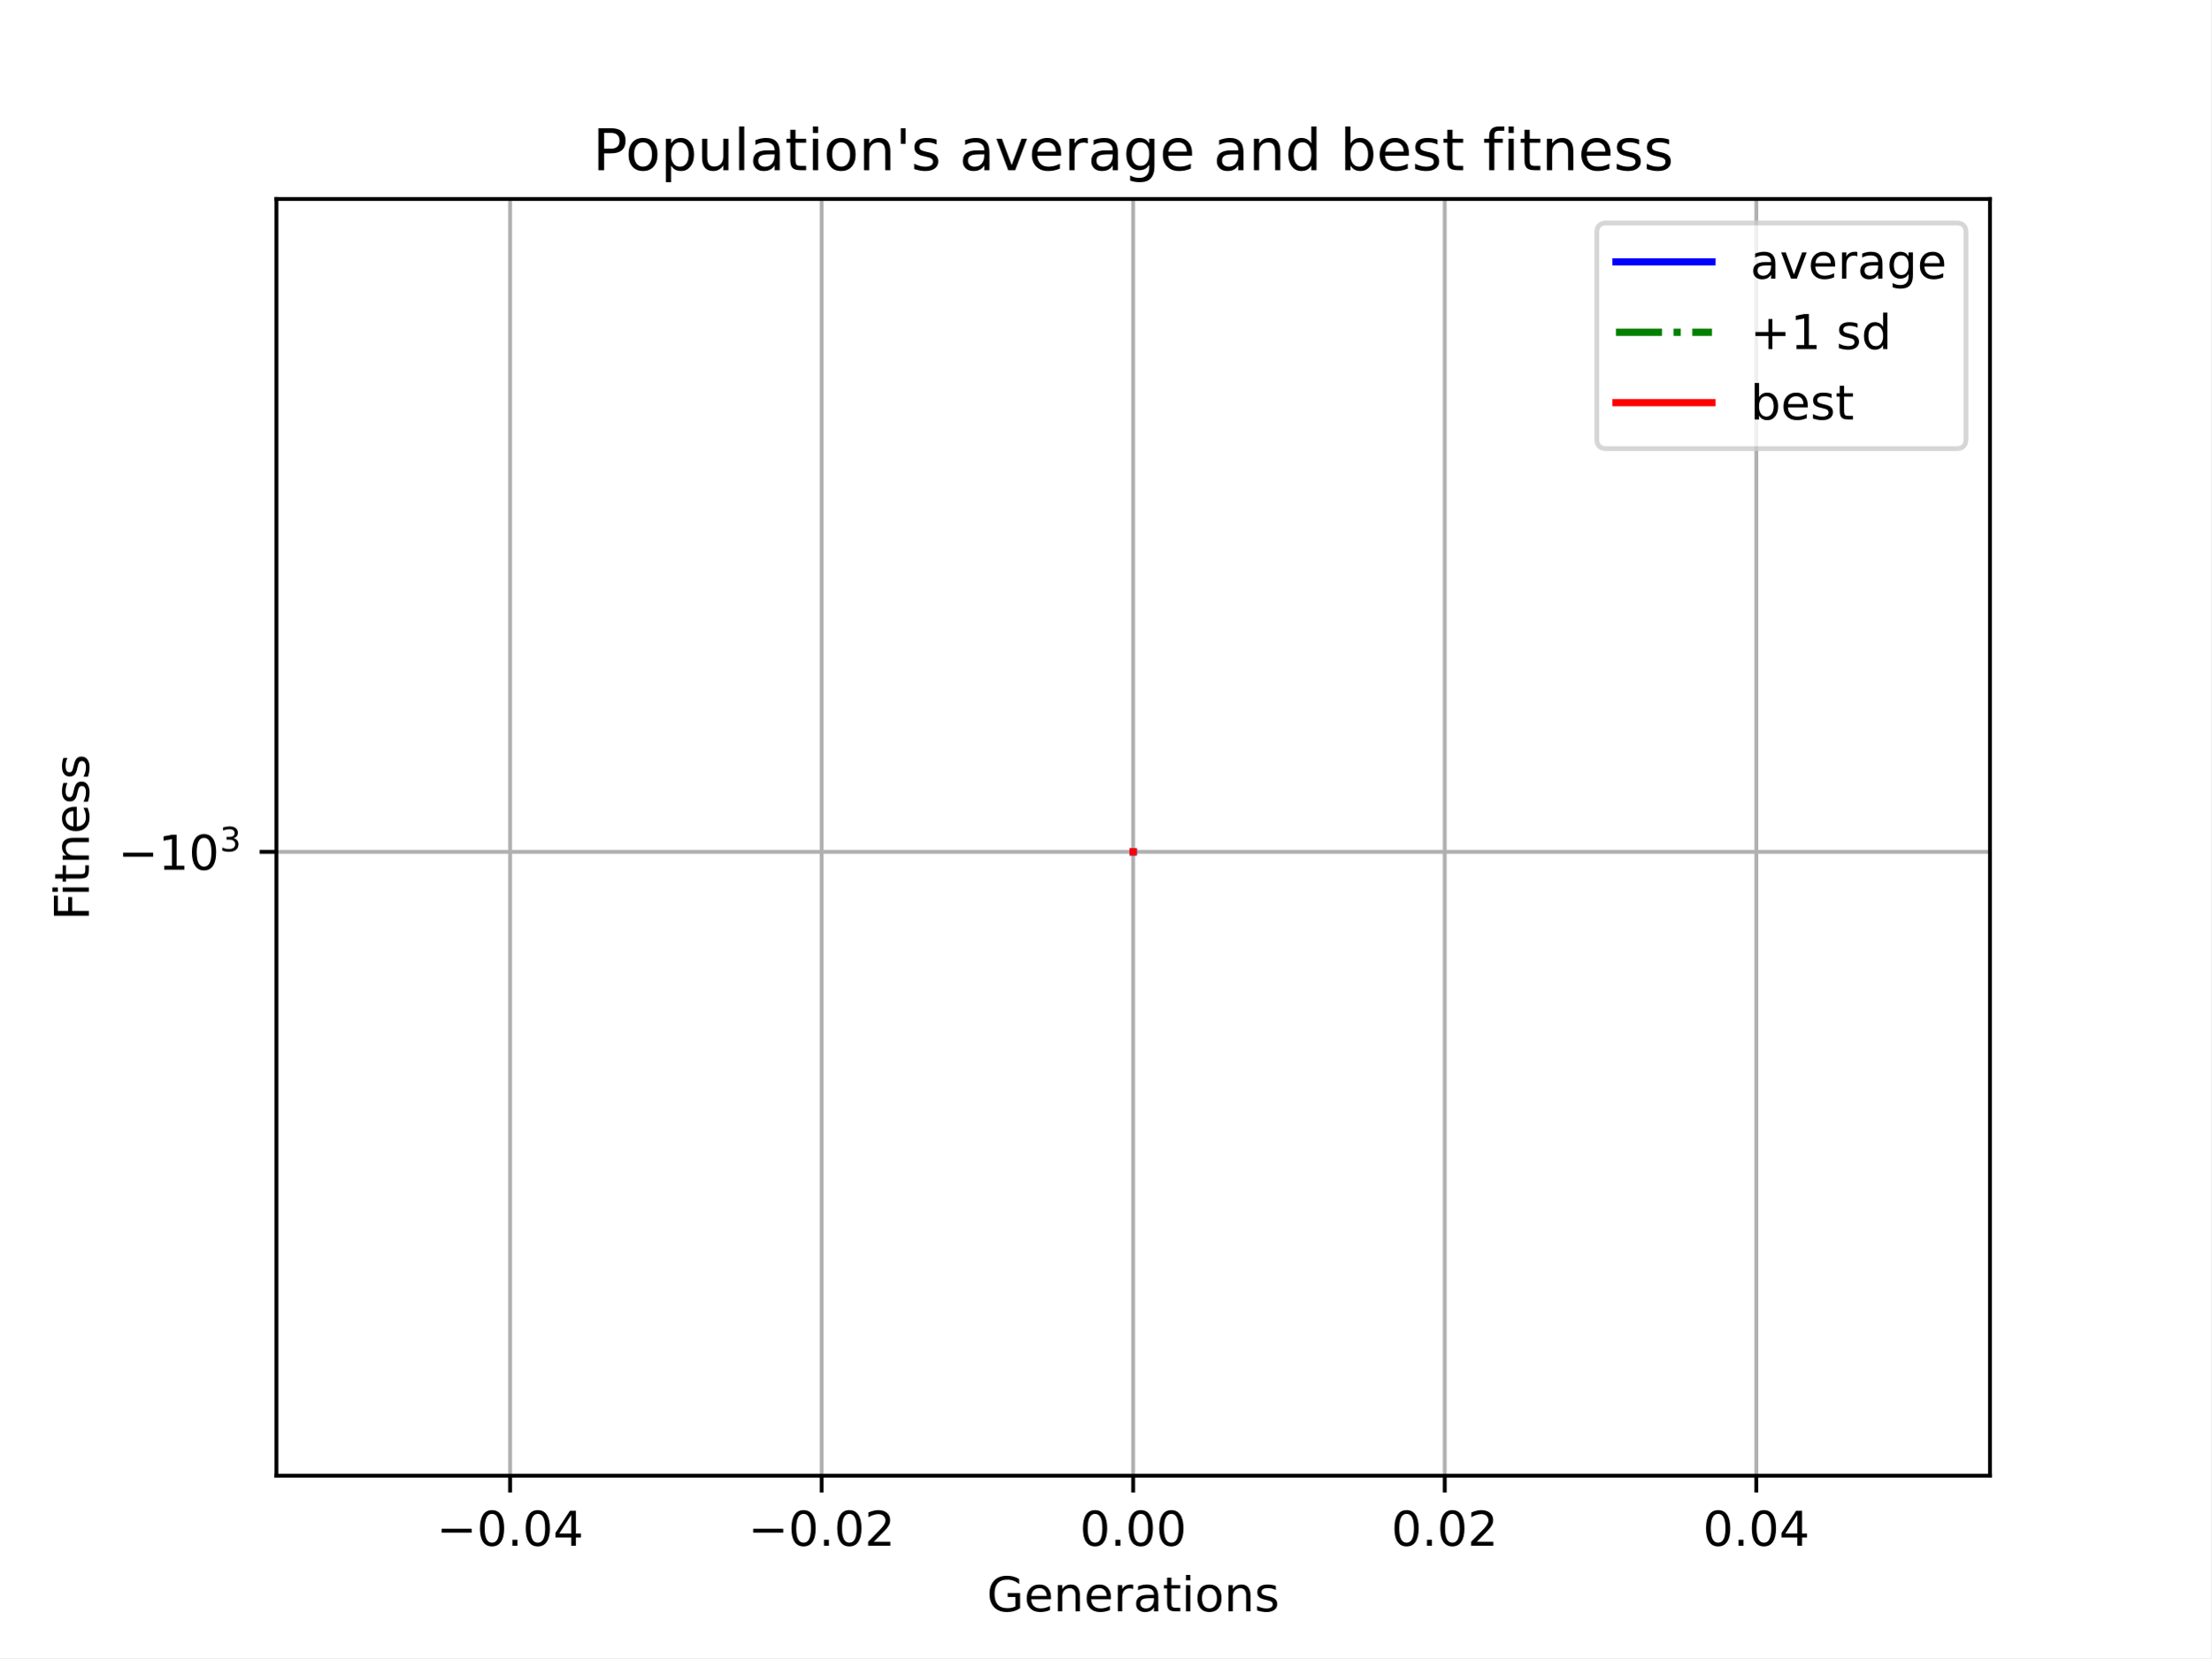
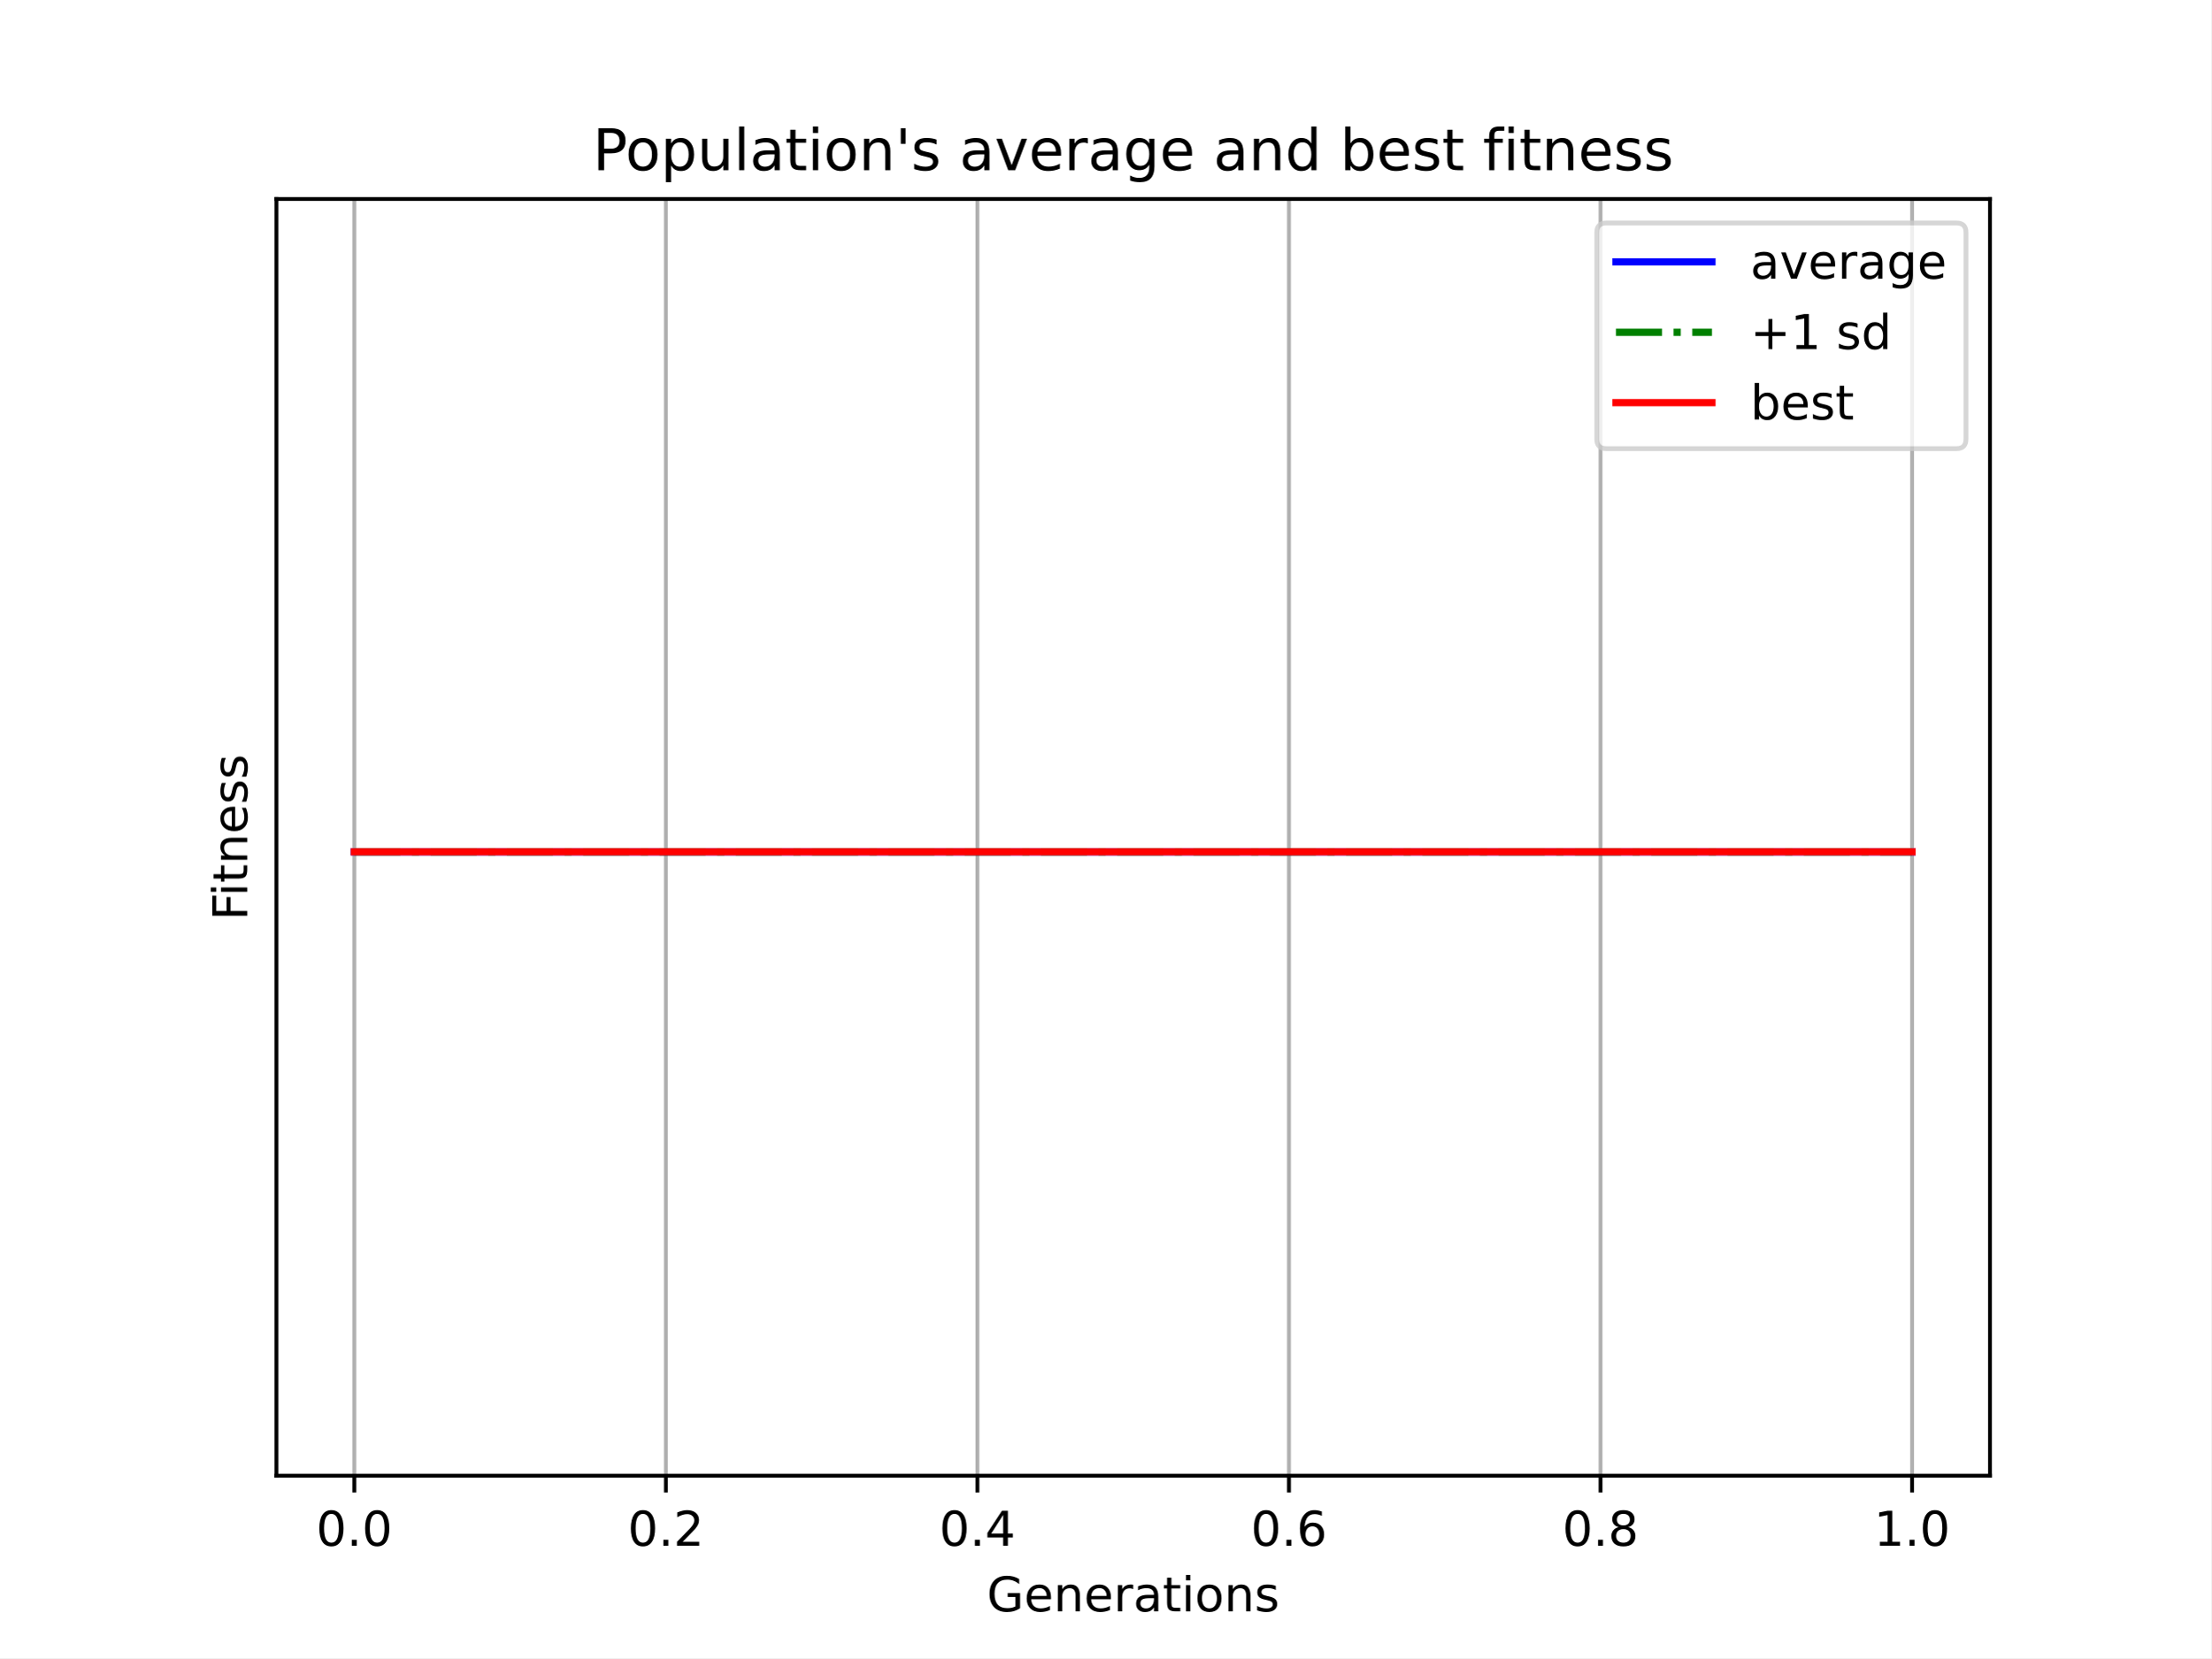
<svg xmlns="http://www.w3.org/2000/svg" xmlns:xlink="http://www.w3.org/1999/xlink" width="460.8pt" height="345.6pt" viewBox="0 0 460.8 345.6" version="1.1">
  <defs>
    <style type="text/css">*{stroke-linejoin: round; stroke-linecap: butt}</style>
  </defs>
  <g id="figure_1">
    <g id="patch_1">
      <path d="M 0 345.6  L 460.8 345.6  L 460.8 0  L 0 0  z " style="fill: #ffffff" />
    </g>
    <g id="axes_1">
      <g id="patch_2">
        <path d="M 57.6 307.584  L 414.72 307.584  L 414.72 41.472  L 57.6 41.472  z " style="fill: #ffffff" />
      </g>
      <g id="matplotlib.axis_1">
        <g id="xtick_1">
          <g id="line2d_1">
-             <path d="M 106.298 307.584  L 106.298 41.472  " clip-path="url(#p2e8447ceab)" style="fill: none; stroke: #b0b0b0; stroke-width: 0.8; stroke-linecap: square" />
+             <path d="M 73.833 307.584  L 73.833 41.472  " clip-path="url(#p99191b5c07)" style="fill: none; stroke: #b0b0b0; stroke-width: 0.8; stroke-linecap: square" />
          </g>
          <g id="line2d_2">
            <defs>
-               <path id="mfb744b1538" d="M 0 0  L 0 3.5  " style="stroke: #000000; stroke-width: 0.8" />
+               <path id="m44d2dc07d2" d="M 0 0  L 0 3.5  " style="stroke: #000000; stroke-width: 0.8" />
            </defs>
            <g>
-               <use xlink:href="#mfb744b1538" x="106.298" y="307.584" style="stroke: #000000; stroke-width: 0.8" />
+               <use xlink:href="#m44d2dc07d2" x="73.833" y="307.584" style="stroke: #000000; stroke-width: 0.8" />
            </g>
          </g>
          <g id="text_1">
-             <g transform="translate(90.97553 322.1824)scale(0.1 -0.1)">
-               <defs>
-                 <path id="DejaVuSans-2212" d="M 678 2272  L 4684 2272  L 4684 1741  L 678 1741  L 678 2272  z " transform="scale(0.015625)" />
+             <g transform="translate(65.88116 322.1824)scale(0.1 -0.1)">
+               <defs>
                <path id="DejaVuSans-30" d="M 2034 4250  Q 1547 4250 1301 3770  Q 1056 3291 1056 2328  Q 1056 1369 1301 889  Q 1547 409 2034 409  Q 2525 409 2770 889  Q 3016 1369 3016 2328  Q 3016 3291 2770 3770  Q 2525 4250 2034 4250  z M 2034 4750  Q 2819 4750 3233 4129  Q 3647 3509 3647 2328  Q 3647 1150 3233 529  Q 2819 -91 2034 -91  Q 1250 -91 836 529  Q 422 1150 422 2328  Q 422 3509 836 4129  Q 1250 4750 2034 4750  z " transform="scale(0.015625)" />
                <path id="DejaVuSans-2e" d="M 684 794  L 1344 794  L 1344 0  L 684 0  L 684 794  z " transform="scale(0.015625)" />
-                 <path id="DejaVuSans-34" d="M 2419 4116  L 825 1625  L 2419 1625  L 2419 4116  z M 2253 4666  L 3047 4666  L 3047 1625  L 3713 1625  L 3713 1100  L 3047 1100  L 3047 0  L 2419 0  L 2419 1100  L 313 1100  L 313 1709  L 2253 4666  z " transform="scale(0.015625)" />
-               </defs>
-               <use xlink:href="#DejaVuSans-2212" />
-               <use xlink:href="#DejaVuSans-30" x="83.789" />
-               <use xlink:href="#DejaVuSans-2e" x="147.412" />
-               <use xlink:href="#DejaVuSans-30" x="179.199" />
-               <use xlink:href="#DejaVuSans-34" x="242.822" />
+               </defs>
+               <use xlink:href="#DejaVuSans-30" />
+               <use xlink:href="#DejaVuSans-2e" x="63.623" />
+               <use xlink:href="#DejaVuSans-30" x="95.41" />
            </g>
          </g>
        </g>
        <g id="xtick_2">
          <g id="line2d_3">
-             <path d="M 171.229 307.584  L 171.229 41.472  " clip-path="url(#p2e8447ceab)" style="fill: none; stroke: #b0b0b0; stroke-width: 0.8; stroke-linecap: square" />
+             <path d="M 138.764 307.584  L 138.764 41.472  " clip-path="url(#p99191b5c07)" style="fill: none; stroke: #b0b0b0; stroke-width: 0.8; stroke-linecap: square" />
          </g>
          <g id="line2d_4">
            <g>
-               <use xlink:href="#mfb744b1538" x="171.229" y="307.584" style="stroke: #000000; stroke-width: 0.8" />
+               <use xlink:href="#m44d2dc07d2" x="138.764" y="307.584" style="stroke: #000000; stroke-width: 0.8" />
            </g>
          </g>
          <g id="text_2">
-             <g transform="translate(155.9064 322.1824)scale(0.1 -0.1)">
+             <g transform="translate(130.8121 322.1824)scale(0.1 -0.1)">
              <defs>
                <path id="DejaVuSans-32" d="M 1228 531  L 3431 531  L 3431 0  L 469 0  L 469 531  Q 828 903 1448 1529  Q 2069 2156 2228 2338  Q 2531 2678 2651 2914  Q 2772 3150 2772 3378  Q 2772 3750 2511 3984  Q 2250 4219 1831 4219  Q 1534 4219 1204 4116  Q 875 4013 500 3803  L 500 4441  Q 881 4594 1212 4672  Q 1544 4750 1819 4750  Q 2544 4750 2975 4387  Q 3406 4025 3406 3419  Q 3406 3131 3298 2873  Q 3191 2616 2906 2266  Q 2828 2175 2409 1742  Q 1991 1309 1228 531  z " transform="scale(0.015625)" />
              </defs>
-               <use xlink:href="#DejaVuSans-2212" />
-               <use xlink:href="#DejaVuSans-30" x="83.789" />
-               <use xlink:href="#DejaVuSans-2e" x="147.412" />
-               <use xlink:href="#DejaVuSans-30" x="179.199" />
-               <use xlink:href="#DejaVuSans-32" x="242.822" />
+               <use xlink:href="#DejaVuSans-30" />
+               <use xlink:href="#DejaVuSans-2e" x="63.623" />
+               <use xlink:href="#DejaVuSans-32" x="95.41" />
            </g>
          </g>
        </g>
        <g id="xtick_3">
          <g id="line2d_5">
-             <path d="M 236.16 307.584  L 236.16 41.472  " clip-path="url(#p2e8447ceab)" style="fill: none; stroke: #b0b0b0; stroke-width: 0.8; stroke-linecap: square" />
+             <path d="M 203.695 307.584  L 203.695 41.472  " clip-path="url(#p99191b5c07)" style="fill: none; stroke: #b0b0b0; stroke-width: 0.8; stroke-linecap: square" />
          </g>
          <g id="line2d_6">
            <g>
-               <use xlink:href="#mfb744b1538" x="236.16" y="307.584" style="stroke: #000000; stroke-width: 0.8" />
+               <use xlink:href="#m44d2dc07d2" x="203.695" y="307.584" style="stroke: #000000; stroke-width: 0.8" />
            </g>
          </g>
          <g id="text_3">
-             <g transform="translate(225.0272 322.1824)scale(0.1 -0.1)">
-               <use xlink:href="#DejaVuSans-30" />
-               <use xlink:href="#DejaVuSans-2e" x="63.623" />
-               <use xlink:href="#DejaVuSans-30" x="95.41" />
-               <use xlink:href="#DejaVuSans-30" x="159.033" />
+             <g transform="translate(195.743 322.1824)scale(0.1 -0.1)">
+               <defs>
+                 <path id="DejaVuSans-34" d="M 2419 4116  L 825 1625  L 2419 1625  L 2419 4116  z M 2253 4666  L 3047 4666  L 3047 1625  L 3713 1625  L 3713 1100  L 3047 1100  L 3047 0  L 2419 0  L 2419 1100  L 313 1100  L 313 1709  L 2253 4666  z " transform="scale(0.015625)" />
+               </defs>
+               <use xlink:href="#DejaVuSans-30" />
+               <use xlink:href="#DejaVuSans-2e" x="63.623" />
+               <use xlink:href="#DejaVuSans-34" x="95.41" />
            </g>
          </g>
        </g>
        <g id="xtick_4">
          <g id="line2d_7">
-             <path d="M 301.091 307.584  L 301.091 41.472  " clip-path="url(#p2e8447ceab)" style="fill: none; stroke: #b0b0b0; stroke-width: 0.8; stroke-linecap: square" />
+             <path d="M 268.625 307.584  L 268.625 41.472  " clip-path="url(#p99191b5c07)" style="fill: none; stroke: #b0b0b0; stroke-width: 0.8; stroke-linecap: square" />
          </g>
          <g id="line2d_8">
            <g>
-               <use xlink:href="#mfb744b1538" x="301.091" y="307.584" style="stroke: #000000; stroke-width: 0.8" />
+               <use xlink:href="#m44d2dc07d2" x="268.625" y="307.584" style="stroke: #000000; stroke-width: 0.8" />
            </g>
          </g>
          <g id="text_4">
-             <g transform="translate(289.9581 322.1824)scale(0.1 -0.1)">
-               <use xlink:href="#DejaVuSans-30" />
-               <use xlink:href="#DejaVuSans-2e" x="63.623" />
-               <use xlink:href="#DejaVuSans-30" x="95.41" />
-               <use xlink:href="#DejaVuSans-32" x="159.033" />
+             <g transform="translate(260.6739 322.1824)scale(0.1 -0.1)">
+               <defs>
+                 <path id="DejaVuSans-36" d="M 2113 2584  Q 1688 2584 1439 2293  Q 1191 2003 1191 1497  Q 1191 994 1439 701  Q 1688 409 2113 409  Q 2538 409 2786 701  Q 3034 994 3034 1497  Q 3034 2003 2786 2293  Q 2538 2584 2113 2584  z M 3366 4563  L 3366 3988  Q 3128 4100 2886 4159  Q 2644 4219 2406 4219  Q 1781 4219 1451 3797  Q 1122 3375 1075 2522  Q 1259 2794 1537 2939  Q 1816 3084 2150 3084  Q 2853 3084 3261 2657  Q 3669 2231 3669 1497  Q 3669 778 3244 343  Q 2819 -91 2113 -91  Q 1303 -91 875 529  Q 447 1150 447 2328  Q 447 3434 972 4092  Q 1497 4750 2381 4750  Q 2619 4750 2861 4703  Q 3103 4656 3366 4563  z " transform="scale(0.015625)" />
+               </defs>
+               <use xlink:href="#DejaVuSans-30" />
+               <use xlink:href="#DejaVuSans-2e" x="63.623" />
+               <use xlink:href="#DejaVuSans-36" x="95.41" />
            </g>
          </g>
        </g>
        <g id="xtick_5">
          <g id="line2d_9">
-             <path d="M 366.022 307.584  L 366.022 41.472  " clip-path="url(#p2e8447ceab)" style="fill: none; stroke: #b0b0b0; stroke-width: 0.8; stroke-linecap: square" />
+             <path d="M 333.556 307.584  L 333.556 41.472  " clip-path="url(#p99191b5c07)" style="fill: none; stroke: #b0b0b0; stroke-width: 0.8; stroke-linecap: square" />
          </g>
          <g id="line2d_10">
            <g>
-               <use xlink:href="#mfb744b1538" x="366.022" y="307.584" style="stroke: #000000; stroke-width: 0.8" />
+               <use xlink:href="#m44d2dc07d2" x="333.556" y="307.584" style="stroke: #000000; stroke-width: 0.8" />
            </g>
          </g>
          <g id="text_5">
-             <g transform="translate(354.889 322.1824)scale(0.1 -0.1)">
-               <use xlink:href="#DejaVuSans-30" />
+             <g transform="translate(325.6048 322.1824)scale(0.1 -0.1)">
+               <defs>
+                 <path id="DejaVuSans-38" d="M 2034 2216  Q 1584 2216 1326 1975  Q 1069 1734 1069 1313  Q 1069 891 1326 650  Q 1584 409 2034 409  Q 2484 409 2743 651  Q 3003 894 3003 1313  Q 3003 1734 2745 1975  Q 2488 2216 2034 2216  z M 1403 2484  Q 997 2584 770 2862  Q 544 3141 544 3541  Q 544 4100 942 4425  Q 1341 4750 2034 4750  Q 2731 4750 3128 4425  Q 3525 4100 3525 3541  Q 3525 3141 3298 2862  Q 3072 2584 2669 2484  Q 3125 2378 3379 2068  Q 3634 1759 3634 1313  Q 3634 634 3220 271  Q 2806 -91 2034 -91  Q 1263 -91 848 271  Q 434 634 434 1313  Q 434 1759 690 2068  Q 947 2378 1403 2484  z M 1172 3481  Q 1172 3119 1398 2916  Q 1625 2713 2034 2713  Q 2441 2713 2670 2916  Q 2900 3119 2900 3481  Q 2900 3844 2670 4047  Q 2441 4250 2034 4250  Q 1625 4250 1398 4047  Q 1172 3844 1172 3481  z " transform="scale(0.015625)" />
+               </defs>
+               <use xlink:href="#DejaVuSans-30" />
+               <use xlink:href="#DejaVuSans-2e" x="63.623" />
+               <use xlink:href="#DejaVuSans-38" x="95.41" />
+             </g>
+           </g>
+         </g>
+         <g id="xtick_6">
+           <g id="line2d_11">
+             <path d="M 398.487 307.584  L 398.487 41.472  " clip-path="url(#p99191b5c07)" style="fill: none; stroke: #b0b0b0; stroke-width: 0.8; stroke-linecap: square" />
+           </g>
+           <g id="line2d_12">
+             <g>
+               <use xlink:href="#m44d2dc07d2" x="398.487" y="307.584" style="stroke: #000000; stroke-width: 0.8" />
+             </g>
+           </g>
+           <g id="text_6">
+             <g transform="translate(390.5357 322.1824)scale(0.1 -0.1)">
+               <defs>
+                 <path id="DejaVuSans-31" d="M 794 531  L 1825 531  L 1825 4091  L 703 3866  L 703 4441  L 1819 4666  L 2450 4666  L 2450 531  L 3481 531  L 3481 0  L 794 0  L 794 531  z " transform="scale(0.015625)" />
+               </defs>
+               <use xlink:href="#DejaVuSans-31" />
              <use xlink:href="#DejaVuSans-2e" x="63.623" />
              <use xlink:href="#DejaVuSans-30" x="95.41" />
-               <use xlink:href="#DejaVuSans-34" x="159.033" />
-             </g>
-           </g>
-         </g>
-         <g id="text_6">
+             </g>
+           </g>
+         </g>
+         <g id="text_7">
          <g transform="translate(205.6623 335.8606)scale(0.1 -0.1)">
            <defs>
              <path id="DejaVuSans-47" d="M 3809 666  L 3809 1919  L 2778 1919  L 2778 2438  L 4434 2438  L 4434 434  Q 4069 175 3628 42  Q 3188 -91 2688 -91  Q 1594 -91 976 548  Q 359 1188 359 2328  Q 359 3472 976 4111  Q 1594 4750 2688 4750  Q 3144 4750 3555 4637  Q 3966 4525 4313 4306  L 4313 3634  Q 3963 3931 3569 4081  Q 3175 4231 2741 4231  Q 1884 4231 1454 3753  Q 1025 3275 1025 2328  Q 1025 1384 1454 906  Q 1884 428 2741 428  Q 3075 428 3337 486  Q 3600 544 3809 666  z " transform="scale(0.015625)" />
              <path id="DejaVuSans-65" d="M 3597 1894  L 3597 1613  L 953 1613  Q 991 1019 1311 708  Q 1631 397 2203 397  Q 2534 397 2845 478  Q 3156 559 3463 722  L 3463 178  Q 3153 47 2828 -22  Q 2503 -91 2169 -91  Q 1331 -91 842 396  Q 353 884 353 1716  Q 353 2575 817 3079  Q 1281 3584 2069 3584  Q 2775 3584 3186 3129  Q 3597 2675 3597 1894  z M 3022 2063  Q 3016 2534 2758 2815  Q 2500 3097 2075 3097  Q 1594 3097 1305 2825  Q 1016 2553 972 2059  L 3022 2063  z " transform="scale(0.015625)" />
              <path id="DejaVuSans-6e" d="M 3513 2113  L 3513 0  L 2938 0  L 2938 2094  Q 2938 2591 2744 2837  Q 2550 3084 2163 3084  Q 1697 3084 1428 2787  Q 1159 2491 1159 1978  L 1159 0  L 581 0  L 581 3500  L 1159 3500  L 1159 2956  Q 1366 3272 1645 3428  Q 1925 3584 2291 3584  Q 2894 3584 3203 3211  Q 3513 2838 3513 2113  z " transform="scale(0.015625)" />
              <path id="DejaVuSans-72" d="M 2631 2963  Q 2534 3019 2420 3045  Q 2306 3072 2169 3072  Q 1681 3072 1420 2755  Q 1159 2438 1159 1844  L 1159 0  L 581 0  L 581 3500  L 1159 3500  L 1159 2956  Q 1341 3275 1631 3429  Q 1922 3584 2338 3584  Q 2397 3584 2469 3576  Q 2541 3569 2628 3553  L 2631 2963  z " transform="scale(0.015625)" />
              <path id="DejaVuSans-61" d="M 2194 1759  Q 1497 1759 1228 1600  Q 959 1441 959 1056  Q 959 750 1161 570  Q 1363 391 1709 391  Q 2188 391 2477 730  Q 2766 1069 2766 1631  L 2766 1759  L 2194 1759  z M 3341 1997  L 3341 0  L 2766 0  L 2766 531  Q 2569 213 2275 61  Q 1981 -91 1556 -91  Q 1019 -91 701 211  Q 384 513 384 1019  Q 384 1609 779 1909  Q 1175 2209 1959 2209  L 2766 2209  L 2766 2266  Q 2766 2663 2505 2880  Q 2244 3097 1772 3097  Q 1472 3097 1187 3025  Q 903 2953 641 2809  L 641 3341  Q 956 3463 1253 3523  Q 1550 3584 1831 3584  Q 2591 3584 2966 3190  Q 3341 2797 3341 1997  z " transform="scale(0.015625)" />
              <path id="DejaVuSans-74" d="M 1172 4494  L 1172 3500  L 2356 3500  L 2356 3053  L 1172 3053  L 1172 1153  Q 1172 725 1289 603  Q 1406 481 1766 481  L 2356 481  L 2356 0  L 1766 0  Q 1100 0 847 248  Q 594 497 594 1153  L 594 3053  L 172 3053  L 172 3500  L 594 3500  L 594 4494  L 1172 4494  z " transform="scale(0.015625)" />
              <path id="DejaVuSans-69" d="M 603 3500  L 1178 3500  L 1178 0  L 603 0  L 603 3500  z M 603 4863  L 1178 4863  L 1178 4134  L 603 4134  L 603 4863  z " transform="scale(0.015625)" />
              <path id="DejaVuSans-6f" d="M 1959 3097  Q 1497 3097 1228 2736  Q 959 2375 959 1747  Q 959 1119 1226 758  Q 1494 397 1959 397  Q 2419 397 2687 759  Q 2956 1122 2956 1747  Q 2956 2369 2687 2733  Q 2419 3097 1959 3097  z M 1959 3584  Q 2709 3584 3137 3096  Q 3566 2609 3566 1747  Q 3566 888 3137 398  Q 2709 -91 1959 -91  Q 1206 -91 779 398  Q 353 888 353 1747  Q 353 2609 779 3096  Q 1206 3584 1959 3584  z " transform="scale(0.015625)" />
              <path id="DejaVuSans-73" d="M 2834 3397  L 2834 2853  Q 2591 2978 2328 3040  Q 2066 3103 1784 3103  Q 1356 3103 1142 2972  Q 928 2841 928 2578  Q 928 2378 1081 2264  Q 1234 2150 1697 2047  L 1894 2003  Q 2506 1872 2764 1633  Q 3022 1394 3022 966  Q 3022 478 2636 193  Q 2250 -91 1575 -91  Q 1294 -91 989 -36  Q 684 19 347 128  L 347 722  Q 666 556 975 473  Q 1284 391 1588 391  Q 1994 391 2212 530  Q 2431 669 2431 922  Q 2431 1156 2273 1281  Q 2116 1406 1581 1522  L 1381 1569  Q 847 1681 609 1914  Q 372 2147 372 2553  Q 372 3047 722 3315  Q 1072 3584 1716 3584  Q 2034 3584 2315 3537  Q 2597 3491 2834 3397  z " transform="scale(0.015625)" />
            </defs>
            <use xlink:href="#DejaVuSans-47" />
            <use xlink:href="#DejaVuSans-65" x="77.49" />
            <use xlink:href="#DejaVuSans-6e" x="139.014" />
            <use xlink:href="#DejaVuSans-65" x="202.393" />
            <use xlink:href="#DejaVuSans-72" x="263.916" />
            <use xlink:href="#DejaVuSans-61" x="305.029" />
            <use xlink:href="#DejaVuSans-74" x="366.309" />
            <use xlink:href="#DejaVuSans-69" x="405.518" />
            <use xlink:href="#DejaVuSans-6f" x="433.301" />
            <use xlink:href="#DejaVuSans-6e" x="494.482" />
            <use xlink:href="#DejaVuSans-73" x="557.861" />
          </g>
        </g>
      </g>
      <g id="matplotlib.axis_2">
-         <g id="ytick_1">
-           <g id="line2d_11">
-             <path d="M 57.6 177.553  L 414.72 177.553  " clip-path="url(#p2e8447ceab)" style="fill: none; stroke: #b0b0b0; stroke-width: 0.8; stroke-linecap: square" />
-           </g>
-           <g id="line2d_12">
-             <defs>
-               <path id="mb86aa64082" d="M 0 0  L -3.5 0  " style="stroke: #000000; stroke-width: 0.8" />
-             </defs>
-             <g>
-               <use xlink:href="#mb86aa64082" x="57.6" y="177.553" style="stroke: #000000; stroke-width: 0.8" />
-             </g>
-           </g>
-           <g id="text_7">
-             <g transform="translate(24.6 181.3525)scale(0.1 -0.1)">
-               <defs>
-                 <path id="DejaVuSans-31" d="M 794 531  L 1825 531  L 1825 4091  L 703 3866  L 703 4441  L 1819 4666  L 2450 4666  L 2450 531  L 3481 531  L 3481 0  L 794 0  L 794 531  z " transform="scale(0.015625)" />
-                 <path id="DejaVuSans-33" d="M 2597 2516  Q 3050 2419 3304 2112  Q 3559 1806 3559 1356  Q 3559 666 3084 287  Q 2609 -91 1734 -91  Q 1441 -91 1130 -33  Q 819 25 488 141  L 488 750  Q 750 597 1062 519  Q 1375 441 1716 441  Q 2309 441 2620 675  Q 2931 909 2931 1356  Q 2931 1769 2642 2001  Q 2353 2234 1838 2234  L 1294 2234  L 1294 2753  L 1863 2753  Q 2328 2753 2575 2939  Q 2822 3125 2822 3475  Q 2822 3834 2567 4026  Q 2313 4219 1838 4219  Q 1578 4219 1281 4162  Q 984 4106 628 3988  L 628 4550  Q 988 4650 1302 4700  Q 1616 4750 1894 4750  Q 2613 4750 3031 4423  Q 3450 4097 3450 3541  Q 3450 3153 3228 2886  Q 3006 2619 2597 2516  z " transform="scale(0.015625)" />
-               </defs>
-               <use xlink:href="#DejaVuSans-2212" transform="translate(0 0.765625)" />
-               <use xlink:href="#DejaVuSans-31" transform="translate(83.78906 0.765625)" />
-               <use xlink:href="#DejaVuSans-30" transform="translate(147.4121 0.765625)" />
-               <use xlink:href="#DejaVuSans-33" transform="translate(211.9922 39.04688)scale(0.7)" />
-             </g>
-           </g>
-         </g>
        <g id="text_8">
-           <g transform="translate(18.52031 191.8452)rotate(-90)scale(0.1 -0.1)">
+           <g transform="translate(51.52031 191.8452)rotate(-90)scale(0.1 -0.1)">
            <defs>
              <path id="DejaVuSans-46" d="M 628 4666  L 3309 4666  L 3309 4134  L 1259 4134  L 1259 2759  L 3109 2759  L 3109 2228  L 1259 2228  L 1259 0  L 628 0  L 628 4666  z " transform="scale(0.015625)" />
            </defs>
            <use xlink:href="#DejaVuSans-46" />
            <use xlink:href="#DejaVuSans-69" x="50.27" />
            <use xlink:href="#DejaVuSans-74" x="78.053" />
            <use xlink:href="#DejaVuSans-6e" x="117.262" />
            <use xlink:href="#DejaVuSans-65" x="180.641" />
            <use xlink:href="#DejaVuSans-73" x="242.164" />
            <use xlink:href="#DejaVuSans-73" x="294.264" />
          </g>
        </g>
      </g>
      <g id="line2d_13">
-         <path d="M 236.16 177.553  " clip-path="url(#p2e8447ceab)" style="fill: none; stroke: #0000ff; stroke-width: 1.5; stroke-linecap: square" />
+         <path d="M 73.833 177.553  L 398.487 177.553  " clip-path="url(#p99191b5c07)" style="fill: none; stroke: #0000ff; stroke-width: 1.5; stroke-linecap: square" />
      </g>
      <g id="line2d_14">
-         <path d="M 236.16 177.553  " clip-path="url(#p2e8447ceab)" style="fill: none; stroke-dasharray: 9.6,2.4,1.5,2.4; stroke-dashoffset: 0; stroke: #008000; stroke-width: 1.5" />
+         <path d="M 73.833 177.553  L 398.487 177.553  " clip-path="url(#p99191b5c07)" style="fill: none; stroke-dasharray: 9.6,2.4,1.5,2.4; stroke-dashoffset: 0; stroke: #008000; stroke-width: 1.5" />
      </g>
      <g id="line2d_15">
-         <path d="M 236.16 177.553  " clip-path="url(#p2e8447ceab)" style="fill: none; stroke: #ff0000; stroke-width: 1.5; stroke-linecap: square" />
+         <path d="M 73.833 177.553  L 398.487 177.553  " clip-path="url(#p99191b5c07)" style="fill: none; stroke: #ff0000; stroke-width: 1.5; stroke-linecap: square" />
      </g>
      <g id="patch_3">
        <path d="M 57.6 307.584  L 57.6 41.472  " style="fill: none; stroke: #000000; stroke-width: 0.8; stroke-linejoin: miter; stroke-linecap: square" />
      </g>
      <g id="patch_4">
        <path d="M 414.72 307.584  L 414.72 41.472  " style="fill: none; stroke: #000000; stroke-width: 0.8; stroke-linejoin: miter; stroke-linecap: square" />
      </g>
      <g id="patch_5">
        <path d="M 57.6 307.584  L 414.72 307.584  " style="fill: none; stroke: #000000; stroke-width: 0.8; stroke-linejoin: miter; stroke-linecap: square" />
      </g>
      <g id="patch_6">
        <path d="M 57.6 41.472  L 414.72 41.472  " style="fill: none; stroke: #000000; stroke-width: 0.8; stroke-linejoin: miter; stroke-linecap: square" />
      </g>
      <g id="text_9">
        <g transform="translate(123.5297 35.472)scale(0.12 -0.12)">
          <defs>
            <path id="DejaVuSans-50" d="M 1259 4147  L 1259 2394  L 2053 2394  Q 2494 2394 2734 2622  Q 2975 2850 2975 3272  Q 2975 3691 2734 3919  Q 2494 4147 2053 4147  L 1259 4147  z M 628 4666  L 2053 4666  Q 2838 4666 3239 4311  Q 3641 3956 3641 3272  Q 3641 2581 3239 2228  Q 2838 1875 2053 1875  L 1259 1875  L 1259 0  L 628 0  L 628 4666  z " transform="scale(0.015625)" />
            <path id="DejaVuSans-70" d="M 1159 525  L 1159 -1331  L 581 -1331  L 581 3500  L 1159 3500  L 1159 2969  Q 1341 3281 1617 3432  Q 1894 3584 2278 3584  Q 2916 3584 3314 3078  Q 3713 2572 3713 1747  Q 3713 922 3314 415  Q 2916 -91 2278 -91  Q 1894 -91 1617 61  Q 1341 213 1159 525  z M 3116 1747  Q 3116 2381 2855 2742  Q 2594 3103 2138 3103  Q 1681 3103 1420 2742  Q 1159 2381 1159 1747  Q 1159 1113 1420 752  Q 1681 391 2138 391  Q 2594 391 2855 752  Q 3116 1113 3116 1747  z " transform="scale(0.015625)" />
            <path id="DejaVuSans-75" d="M 544 1381  L 544 3500  L 1119 3500  L 1119 1403  Q 1119 906 1312 657  Q 1506 409 1894 409  Q 2359 409 2629 706  Q 2900 1003 2900 1516  L 2900 3500  L 3475 3500  L 3475 0  L 2900 0  L 2900 538  Q 2691 219 2414 64  Q 2138 -91 1772 -91  Q 1169 -91 856 284  Q 544 659 544 1381  z M 1991 3584  L 1991 3584  z " transform="scale(0.015625)" />
            <path id="DejaVuSans-6c" d="M 603 4863  L 1178 4863  L 1178 0  L 603 0  L 603 4863  z " transform="scale(0.015625)" />
            <path id="DejaVuSans-27" d="M 1147 4666  L 1147 2931  L 616 2931  L 616 4666  L 1147 4666  z " transform="scale(0.015625)" />
            <path id="DejaVuSans-20" transform="scale(0.015625)" />
            <path id="DejaVuSans-76" d="M 191 3500  L 800 3500  L 1894 563  L 2988 3500  L 3597 3500  L 2284 0  L 1503 0  L 191 3500  z " transform="scale(0.015625)" />
            <path id="DejaVuSans-67" d="M 2906 1791  Q 2906 2416 2648 2759  Q 2391 3103 1925 3103  Q 1463 3103 1205 2759  Q 947 2416 947 1791  Q 947 1169 1205 825  Q 1463 481 1925 481  Q 2391 481 2648 825  Q 2906 1169 2906 1791  z M 3481 434  Q 3481 -459 3084 -895  Q 2688 -1331 1869 -1331  Q 1566 -1331 1297 -1286  Q 1028 -1241 775 -1147  L 775 -588  Q 1028 -725 1275 -790  Q 1522 -856 1778 -856  Q 2344 -856 2625 -561  Q 2906 -266 2906 331  L 2906 616  Q 2728 306 2450 153  Q 2172 0 1784 0  Q 1141 0 747 490  Q 353 981 353 1791  Q 353 2603 747 3093  Q 1141 3584 1784 3584  Q 2172 3584 2450 3431  Q 2728 3278 2906 2969  L 2906 3500  L 3481 3500  L 3481 434  z " transform="scale(0.015625)" />
            <path id="DejaVuSans-64" d="M 2906 2969  L 2906 4863  L 3481 4863  L 3481 0  L 2906 0  L 2906 525  Q 2725 213 2448 61  Q 2172 -91 1784 -91  Q 1150 -91 751 415  Q 353 922 353 1747  Q 353 2572 751 3078  Q 1150 3584 1784 3584  Q 2172 3584 2448 3432  Q 2725 3281 2906 2969  z M 947 1747  Q 947 1113 1208 752  Q 1469 391 1925 391  Q 2381 391 2643 752  Q 2906 1113 2906 1747  Q 2906 2381 2643 2742  Q 2381 3103 1925 3103  Q 1469 3103 1208 2742  Q 947 2381 947 1747  z " transform="scale(0.015625)" />
            <path id="DejaVuSans-62" d="M 3116 1747  Q 3116 2381 2855 2742  Q 2594 3103 2138 3103  Q 1681 3103 1420 2742  Q 1159 2381 1159 1747  Q 1159 1113 1420 752  Q 1681 391 2138 391  Q 2594 391 2855 752  Q 3116 1113 3116 1747  z M 1159 2969  Q 1341 3281 1617 3432  Q 1894 3584 2278 3584  Q 2916 3584 3314 3078  Q 3713 2572 3713 1747  Q 3713 922 3314 415  Q 2916 -91 2278 -91  Q 1894 -91 1617 61  Q 1341 213 1159 525  L 1159 0  L 581 0  L 581 4863  L 1159 4863  L 1159 2969  z " transform="scale(0.015625)" />
            <path id="DejaVuSans-66" d="M 2375 4863  L 2375 4384  L 1825 4384  Q 1516 4384 1395 4259  Q 1275 4134 1275 3809  L 1275 3500  L 2222 3500  L 2222 3053  L 1275 3053  L 1275 0  L 697 0  L 697 3053  L 147 3053  L 147 3500  L 697 3500  L 697 3744  Q 697 4328 969 4595  Q 1241 4863 1831 4863  L 2375 4863  z " transform="scale(0.015625)" />
          </defs>
          <use xlink:href="#DejaVuSans-50" />
          <use xlink:href="#DejaVuSans-6f" x="56.678" />
          <use xlink:href="#DejaVuSans-70" x="117.859" />
          <use xlink:href="#DejaVuSans-75" x="181.336" />
          <use xlink:href="#DejaVuSans-6c" x="244.715" />
          <use xlink:href="#DejaVuSans-61" x="272.498" />
          <use xlink:href="#DejaVuSans-74" x="333.777" />
          <use xlink:href="#DejaVuSans-69" x="372.986" />
          <use xlink:href="#DejaVuSans-6f" x="400.77" />
          <use xlink:href="#DejaVuSans-6e" x="461.951" />
          <use xlink:href="#DejaVuSans-27" x="525.33" />
          <use xlink:href="#DejaVuSans-73" x="552.82" />
          <use xlink:href="#DejaVuSans-20" x="604.92" />
          <use xlink:href="#DejaVuSans-61" x="636.707" />
          <use xlink:href="#DejaVuSans-76" x="697.986" />
          <use xlink:href="#DejaVuSans-65" x="757.166" />
          <use xlink:href="#DejaVuSans-72" x="818.689" />
          <use xlink:href="#DejaVuSans-61" x="859.803" />
          <use xlink:href="#DejaVuSans-67" x="921.082" />
          <use xlink:href="#DejaVuSans-65" x="984.559" />
          <use xlink:href="#DejaVuSans-20" x="1046.082" />
          <use xlink:href="#DejaVuSans-61" x="1077.869" />
          <use xlink:href="#DejaVuSans-6e" x="1139.148" />
          <use xlink:href="#DejaVuSans-64" x="1202.527" />
          <use xlink:href="#DejaVuSans-20" x="1266.004" />
          <use xlink:href="#DejaVuSans-62" x="1297.791" />
          <use xlink:href="#DejaVuSans-65" x="1361.268" />
          <use xlink:href="#DejaVuSans-73" x="1422.791" />
          <use xlink:href="#DejaVuSans-74" x="1474.891" />
          <use xlink:href="#DejaVuSans-20" x="1514.1" />
          <use xlink:href="#DejaVuSans-66" x="1545.887" />
          <use xlink:href="#DejaVuSans-69" x="1581.092" />
          <use xlink:href="#DejaVuSans-74" x="1608.875" />
          <use xlink:href="#DejaVuSans-6e" x="1648.084" />
          <use xlink:href="#DejaVuSans-65" x="1711.463" />
          <use xlink:href="#DejaVuSans-73" x="1772.986" />
          <use xlink:href="#DejaVuSans-73" x="1825.086" />
        </g>
      </g>
      <g id="legend_1">
        <g id="patch_7">
          <path d="M 334.779 93.506  L 407.72 93.506  Q 409.72 93.506 409.72 91.506  L 409.72 48.472  Q 409.72 46.472 407.72 46.472  L 334.779 46.472  Q 332.779 46.472 332.779 48.472  L 332.779 91.506  Q 332.779 93.506 334.779 93.506  z " style="fill: #ffffff; opacity: 0.8; stroke: #cccccc; stroke-linejoin: miter" />
        </g>
        <g id="line2d_16">
          <path d="M 336.779 54.57  L 346.779 54.57  L 356.779 54.57  " style="fill: none; stroke: #0000ff; stroke-width: 1.5; stroke-linecap: square" />
        </g>
        <g id="text_10">
          <g transform="translate(364.7794 58.07044)scale(0.1 -0.1)">
            <use xlink:href="#DejaVuSans-61" />
            <use xlink:href="#DejaVuSans-76" x="61.279" />
            <use xlink:href="#DejaVuSans-65" x="120.459" />
            <use xlink:href="#DejaVuSans-72" x="181.982" />
            <use xlink:href="#DejaVuSans-61" x="223.096" />
            <use xlink:href="#DejaVuSans-67" x="284.375" />
            <use xlink:href="#DejaVuSans-65" x="347.852" />
          </g>
        </g>
        <g id="line2d_17">
          <path d="M 336.779 69.249  L 346.779 69.249  L 356.779 69.249  " style="fill: none; stroke-dasharray: 9.6,2.4,1.5,2.4; stroke-dashoffset: 0; stroke: #008000; stroke-width: 1.5" />
        </g>
        <g id="text_11">
          <g transform="translate(364.7794 72.74856)scale(0.1 -0.1)">
            <defs>
              <path id="DejaVuSans-2b" d="M 2944 4013  L 2944 2272  L 4684 2272  L 4684 1741  L 2944 1741  L 2944 0  L 2419 0  L 2419 1741  L 678 1741  L 678 2272  L 2419 2272  L 2419 4013  L 2944 4013  z " transform="scale(0.015625)" />
            </defs>
            <use xlink:href="#DejaVuSans-2b" />
            <use xlink:href="#DejaVuSans-31" x="83.789" />
            <use xlink:href="#DejaVuSans-20" x="147.412" />
            <use xlink:href="#DejaVuSans-73" x="179.199" />
            <use xlink:href="#DejaVuSans-64" x="231.299" />
          </g>
        </g>
        <g id="line2d_18">
          <path d="M 336.779 83.927  L 346.779 83.927  L 356.779 83.927  " style="fill: none; stroke: #ff0000; stroke-width: 1.5; stroke-linecap: square" />
        </g>
        <g id="text_12">
          <g transform="translate(364.7794 87.42669)scale(0.1 -0.1)">
            <use xlink:href="#DejaVuSans-62" />
            <use xlink:href="#DejaVuSans-65" x="63.477" />
            <use xlink:href="#DejaVuSans-73" x="125" />
            <use xlink:href="#DejaVuSans-74" x="177.1" />
          </g>
        </g>
      </g>
    </g>
  </g>
  <defs>
-     <clipPath id="p2e8447ceab">
+     <clipPath id="p99191b5c07">
      <rect x="57.6" y="41.472" width="357.12" height="266.112" />
    </clipPath>
  </defs>
</svg>
